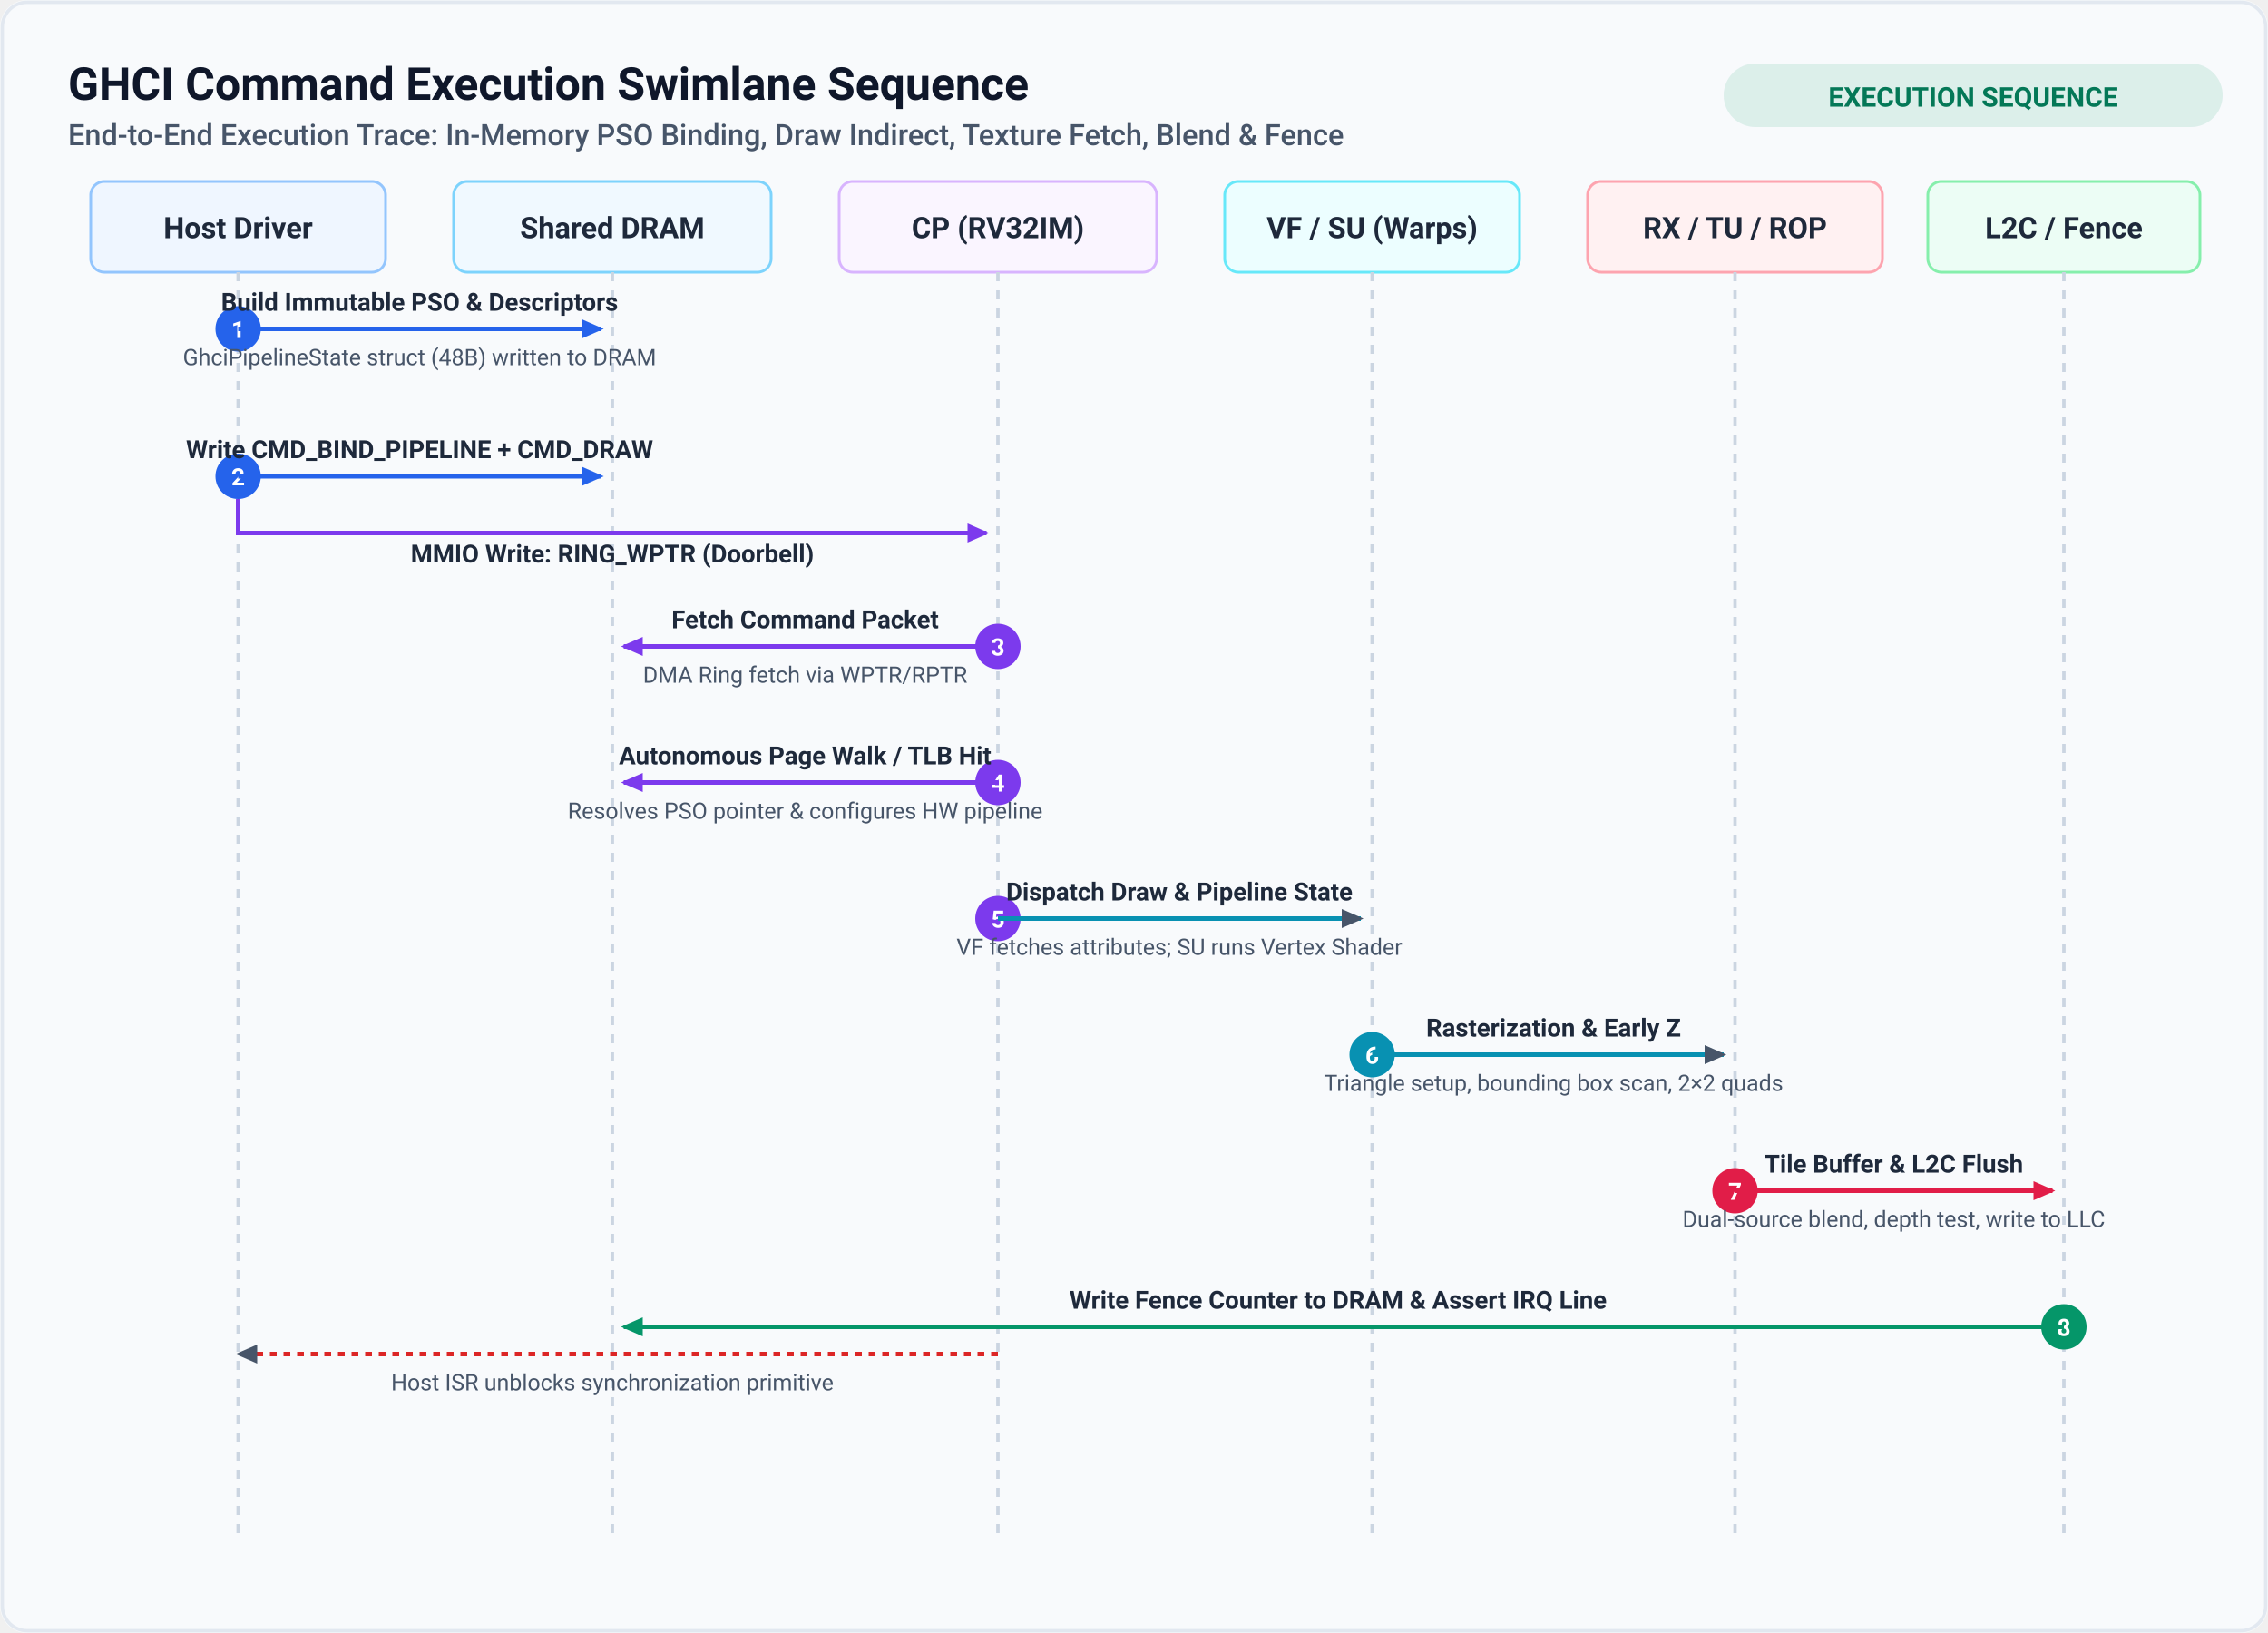
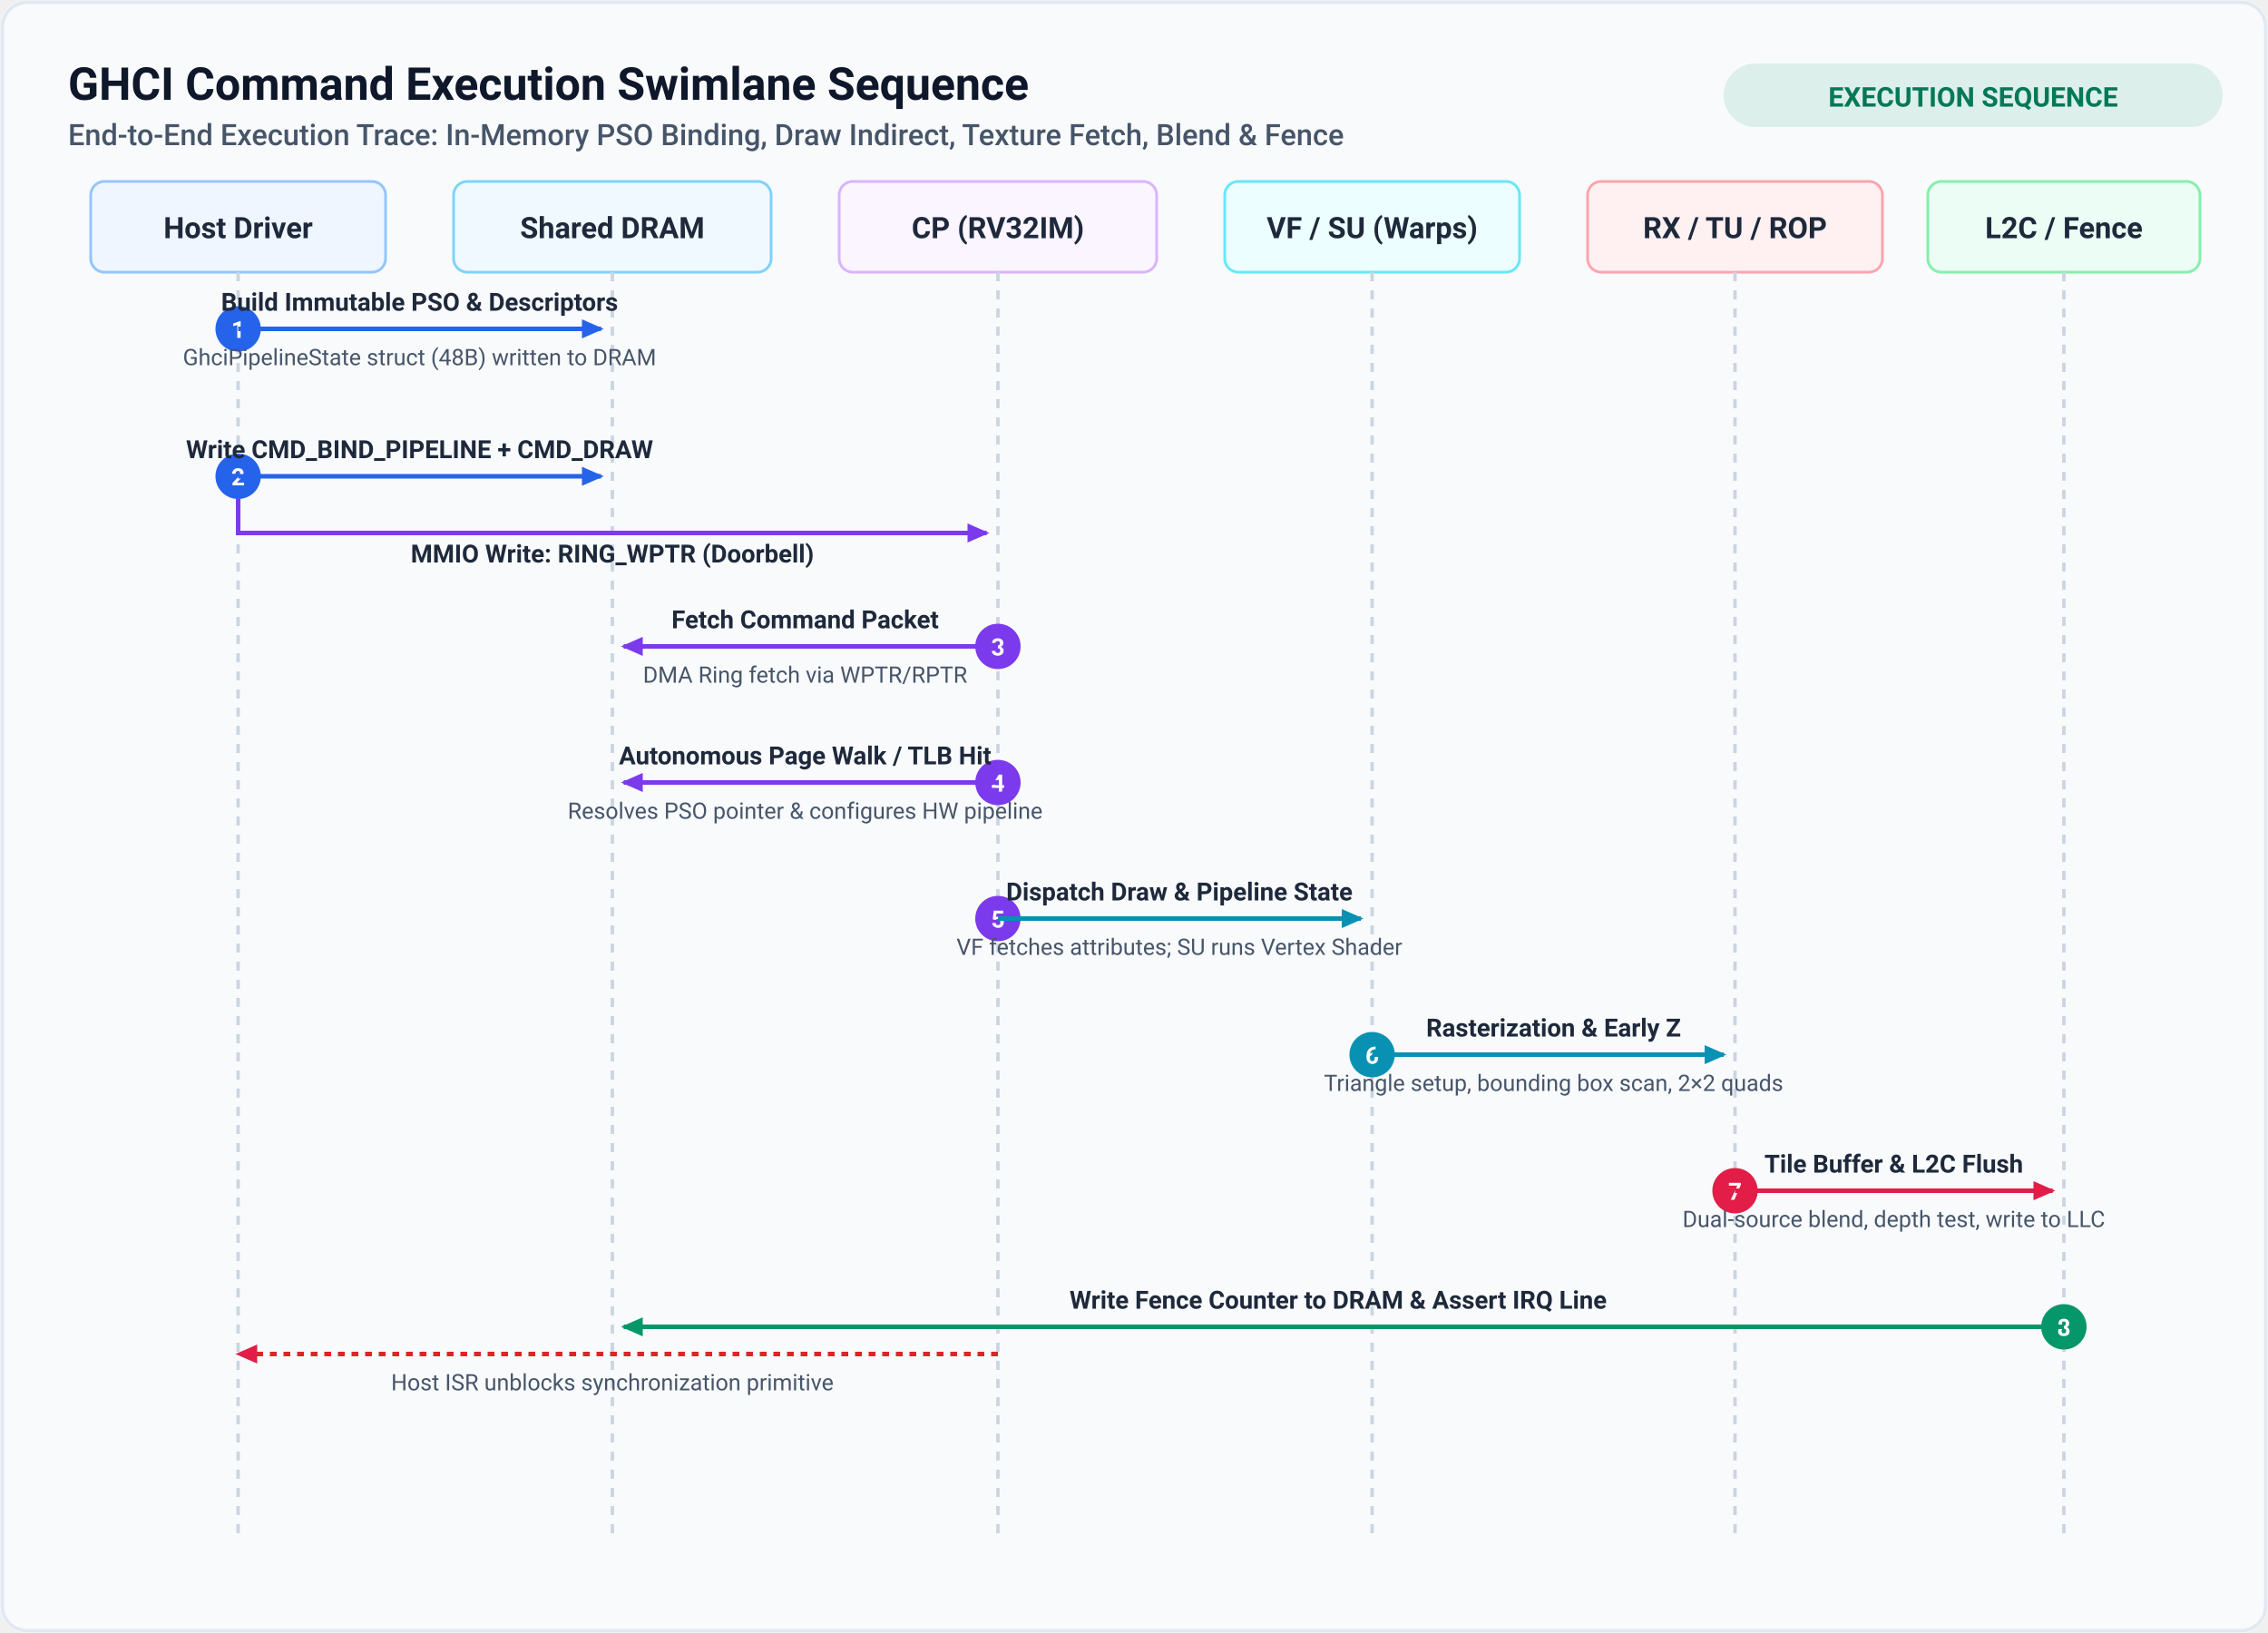
<svg xmlns="http://www.w3.org/2000/svg" viewBox="0 0 1000 720" width="1000" height="720">
  <style>
    /* Fonts &amp; Resets */
    text {
        font-family: -apple-system, BlinkMacSystemFont, "Segoe UI", Roboto, "Helvetica Neue", Arial, sans-serif;
    }
    .title {
        font-size: 20px;
        font-weight: 700;
        fill: #0f172a;
    }
    .subtitle {
        font-size: 13px;
        font-weight: 500;
        fill: #475569;
    }
    .badge-text {
        font-size: 11px;
        font-weight: 600;
        fill: #ffffff;
    }
    .card-title {
        font-size: 14px;
        font-weight: 700;
        fill: #1e293b;
    }
    .card-subtitle {
        font-size: 11px;
        font-weight: 600;
        fill: #64748b;
    }
    .card-body {
        font-size: 11px;
        font-weight: 400;
        fill: #334155;
    }
    .card-bullet {
        font-size: 11px;
        font-weight: 400;
        fill: #475569;
    }
    .card-sub {
        font-size: 10px;
        font-weight: 600;
        fill: #64748b;
    }
    .card-desc {
        font-size: 9.5px;
        font-weight: 400;
        fill: #475569;
    }
    .conn-label {
        font-size: 11px;
        font-weight: 600;
        fill: #334155;
    }
    .conn-sub {
        font-size: 9.5px;
        font-weight: 400;
        fill: #64748b;
    }
    .group-label {
        font-size: 12px;
        font-weight: 700;
        text-transform: uppercase;
        letter-spacing: 0.8px;
    }
    .seq-actor {
        font-size: 13px;
        font-weight: 700;
        fill: #1e293b;
    }
    .seq-step {
        font-size: 11px;
        font-weight: 600;
        fill: #1e293b;
    }
    .seq-desc {
        font-size: 10px;
        font-weight: 400;
        fill: #475569;
    }
    .seq-num {
        font-size: 10.5px;
        font-weight: 700;
        fill: #ffffff;
    }
    .flow-label {
        font-size: 9.5px;
        font-weight: 600;
        fill: #334155;
    }
    .sec-title {
        font-size: 12px;
        font-weight: 700;
        text-transform: uppercase;
        letter-spacing: 0.5px;
    }
</style>
  <defs>
    <filter id="shadow-sm" x="-4%" y="-4%" width="108%" height="108%" filterUnits="userSpaceOnUse">
      <feDropShadow dx="0" dy="1.5" stdDeviation="2" flood-color="#0f172a" flood-opacity="0.06" />
    </filter>
    <filter id="shadow-md" x="-6%" y="-6%" width="112%" height="112%" filterUnits="userSpaceOnUse">
      <feDropShadow dx="0" dy="3" stdDeviation="4" flood-color="#0f172a" flood-opacity="0.08" />
    </filter>
-     <marker id="arrow" viewBox="0 0 10 10" refX="7" refY="5" markerWidth="6" markerHeight="6" orient="auto-start-reverse">
+     <marker id="arrow" viewBox="0 0 10 10" refX="7" refY="5" markerWidth="6" markerHeight="6" orient="auto">
      <path d="M 0 1.5 L 8 5 L 0 8.5 z" fill="#475569" />
    </marker>
-     <marker id="arrow-blue" viewBox="0 0 10 10" refX="7" refY="5" markerWidth="6" markerHeight="6" orient="auto-start-reverse">
+     <marker id="arrow-blue" viewBox="0 0 10 10" refX="7" refY="5" markerWidth="6" markerHeight="6" orient="auto">
      <path d="M 0 1.5 L 8 5 L 0 8.5 z" fill="#2563eb" />
    </marker>
-     <marker id="arrow-purple" viewBox="0 0 10 10" refX="7" refY="5" markerWidth="6" markerHeight="6" orient="auto-start-reverse">
+     <marker id="arrow-purple" viewBox="0 0 10 10" refX="7" refY="5" markerWidth="6" markerHeight="6" orient="auto">
      <path d="M 0 1.5 L 8 5 L 0 8.5 z" fill="#7c3aed" />
    </marker>
-     <marker id="arrow-emerald" viewBox="0 0 10 10" refX="7" refY="5" markerWidth="6" markerHeight="6" orient="auto-start-reverse">
+     <marker id="arrow-emerald" viewBox="0 0 10 10" refX="7" refY="5" markerWidth="6" markerHeight="6" orient="auto">
      <path d="M 0 1.5 L 8 5 L 0 8.5 z" fill="#059669" />
    </marker>
-     <marker id="arrow-amber" viewBox="0 0 10 10" refX="7" refY="5" markerWidth="6" markerHeight="6" orient="auto-start-reverse">
+     <marker id="arrow-amber" viewBox="0 0 10 10" refX="7" refY="5" markerWidth="6" markerHeight="6" orient="auto">
      <path d="M 0 1.5 L 8 5 L 0 8.5 z" fill="#d97706" />
    </marker>
-     <marker id="arrow-rose" viewBox="0 0 10 10" refX="7" refY="5" markerWidth="6" markerHeight="6" orient="auto-start-reverse">
+     <marker id="arrow-rose" viewBox="0 0 10 10" refX="7" refY="5" markerWidth="6" markerHeight="6" orient="auto">
      <path d="M 0 1.5 L 8 5 L 0 8.5 z" fill="#e11d48" />
+     </marker>
+     <marker id="arrow-fuchsia" viewBox="0 0 10 10" refX="7" refY="5" markerWidth="6" markerHeight="6" orient="auto">
+       <path d="M 0 1.5 L 8 5 L 0 8.5 z" fill="#c026d3" />
+     </marker>
+     <marker id="arrow-cyan" viewBox="0 0 10 10" refX="7" refY="5" markerWidth="6" markerHeight="6" orient="auto">
+       <path d="M 0 1.5 L 8 5 L 0 8.5 z" fill="#0891b2" />
    </marker>
    <linearGradient id="header-grad" x1="0%" y1="0%" x2="100%" y2="0%">
      <stop offset="0%" stop-color="#3b82f6" />
      <stop offset="100%" stop-color="#8b5cf6" />
    </linearGradient>
  </defs>
  <rect width="1000" height="720" fill="#f8fafc" rx="12" />
  <rect x="1" y="1" width="998" height="718" fill="none" stroke="#e2e8f0" stroke-width="1.5" rx="11" />
  <g transform="translate(30, 24)">
    <text class="title" x="0" y="20">GHCI Command Execution Swimlane Sequence</text>
    <text class="subtitle" x="0" y="40">End-to-End Execution Trace: In-Memory PSO Binding, Draw Indirect, Texture Fetch, Blend &amp; Fence</text>
    <rect x="730" y="4" width="220" height="28" rx="14" fill="#059669" opacity="0.12" />
    <text x="840" y="23" text-anchor="middle" font-size="12" font-weight="700" fill="#047857">EXECUTION SEQUENCE</text>
  </g>
  <g transform="translate(40, 80)">
    <rect width="130" height="40" rx="6" fill="#eff6ff" stroke="#93c5fd" stroke-width="1.2" />
    <text class="seq-actor" x="65" y="25" text-anchor="middle">Host Driver</text>
    <line x1="65" y1="40" x2="65" y2="600" stroke="#cbd5e1" stroke-width="1.5" stroke-dasharray="4,4" />
  </g>
  <g transform="translate(200, 80)">
    <rect width="140" height="40" rx="6" fill="#f0f9ff" stroke="#7dd3fc" stroke-width="1.2" />
    <text class="seq-actor" x="70" y="25" text-anchor="middle">Shared DRAM</text>
    <line x1="70" y1="40" x2="70" y2="600" stroke="#cbd5e1" stroke-width="1.5" stroke-dasharray="4,4" />
  </g>
  <g transform="translate(370, 80)">
    <rect width="140" height="40" rx="6" fill="#faf5ff" stroke="#d8b4fe" stroke-width="1.2" />
    <text class="seq-actor" x="70" y="25" text-anchor="middle">CP (RV32IM)</text>
    <line x1="70" y1="40" x2="70" y2="600" stroke="#cbd5e1" stroke-width="1.5" stroke-dasharray="4,4" />
  </g>
  <g transform="translate(540, 80)">
    <rect width="130" height="40" rx="6" fill="#ecfeff" stroke="#67e8f9" stroke-width="1.2" />
    <text class="seq-actor" x="65" y="25" text-anchor="middle">VF / SU (Warps)</text>
    <line x1="65" y1="40" x2="65" y2="600" stroke="#cbd5e1" stroke-width="1.5" stroke-dasharray="4,4" />
  </g>
  <g transform="translate(700, 80)">
    <rect width="130" height="40" rx="6" fill="#fff1f2" stroke="#fda4af" stroke-width="1.2" />
    <text class="seq-actor" x="65" y="25" text-anchor="middle">RX / TU / ROP</text>
    <line x1="65" y1="40" x2="65" y2="600" stroke="#cbd5e1" stroke-width="1.5" stroke-dasharray="4,4" />
  </g>
  <g transform="translate(850, 80)">
    <rect width="120" height="40" rx="6" fill="#ecfdf5" stroke="#86efac" stroke-width="1.2" />
    <text class="seq-actor" x="60" y="25" text-anchor="middle">L2C / Fence</text>
    <line x1="60" y1="40" x2="60" y2="600" stroke="#cbd5e1" stroke-width="1.5" stroke-dasharray="4,4" />
  </g>
  <g transform="translate(0, 145)">
    <circle cx="105" cy="0" r="10" fill="#2563eb" />
    <text class="seq-num" x="105" y="4" text-anchor="middle">1</text>
    <line x1="105" y1="0" x2="265" y2="0" stroke="#2563eb" stroke-width="2" marker-end="url(#arrow-blue)" />
    <text class="seq-step" x="185" y="-8" text-anchor="middle">Build Immutable PSO &amp; Descriptors</text>
    <text class="seq-desc" x="185" y="16" text-anchor="middle">GhciPipelineState struct (48B) written to DRAM</text>
  </g>
  <g transform="translate(0, 210)">
    <circle cx="105" cy="0" r="10" fill="#2563eb" />
    <text class="seq-num" x="105" y="4" text-anchor="middle">2</text>
    <line x1="105" y1="0" x2="265" y2="0" stroke="#2563eb" stroke-width="2" marker-end="url(#arrow-blue)" />
    <text class="seq-step" x="185" y="-8" text-anchor="middle">Write CMD_BIND_PIPELINE + CMD_DRAW</text>
    <path fill="none" d="M 105 10 L 105 25 L 435 25" stroke="#7c3aed" stroke-width="2" marker-end="url(#arrow-purple)" />
    <text class="seq-step" x="270" y="38" text-anchor="middle" fill="#7c3aed">MMIO Write: RING_WPTR (Doorbell)</text>
  </g>
  <g transform="translate(0, 285)">
    <circle cx="440" cy="0" r="10" fill="#7c3aed" />
    <text class="seq-num" x="440" y="4" text-anchor="middle">3</text>
    <line x1="440" y1="0" x2="275" y2="0" stroke="#7c3aed" stroke-width="2" marker-end="url(#arrow-purple)" />
    <text class="seq-step" x="355" y="-8" text-anchor="middle">Fetch Command Packet</text>
    <text class="seq-desc" x="355" y="16" text-anchor="middle">DMA Ring fetch via WPTR/RPTR</text>
  </g>
  <g transform="translate(0, 345)">
    <circle cx="440" cy="0" r="10" fill="#7c3aed" />
    <text class="seq-num" x="440" y="4" text-anchor="middle">4</text>
    <line x1="440" y1="0" x2="275" y2="0" stroke="#7c3aed" stroke-width="2" marker-end="url(#arrow-purple)" />
    <text class="seq-step" x="355" y="-8" text-anchor="middle">Autonomous Page Walk / TLB Hit</text>
    <text class="seq-desc" x="355" y="16" text-anchor="middle">Resolves PSO pointer &amp; configures HW pipeline</text>
  </g>
  <g transform="translate(0, 405)">
    <circle cx="440" cy="0" r="10" fill="#7c3aed" />
    <text class="seq-num" x="440" y="4" text-anchor="middle">5</text>
-     <line x1="440" y1="0" x2="600" y2="0" stroke="#0891b2" stroke-width="2" marker-end="url(#arrow)" />
+     <line x1="440" y1="0" x2="600" y2="0" stroke="#0891b2" stroke-width="2" marker-end="url(#arrow-cyan)" />
    <text class="seq-step" x="520" y="-8" text-anchor="middle">Dispatch Draw &amp; Pipeline State</text>
    <text class="seq-desc" x="520" y="16" text-anchor="middle">VF fetches attributes; SU runs Vertex Shader</text>
  </g>
  <g transform="translate(0, 465)">
    <circle cx="605" cy="0" r="10" fill="#0891b2" />
    <text class="seq-num" x="605" y="4" text-anchor="middle">6</text>
-     <line x1="605" y1="0" x2="760" y2="0" stroke="#0891b2" stroke-width="2" marker-end="url(#arrow)" />
+     <line x1="605" y1="0" x2="760" y2="0" stroke="#0891b2" stroke-width="2" marker-end="url(#arrow-cyan)" />
    <text class="seq-step" x="685" y="-8" text-anchor="middle">Rasterization &amp; Early Z</text>
    <text class="seq-desc" x="685" y="16" text-anchor="middle">Triangle setup, bounding box scan, 2×2 quads</text>
  </g>
  <g transform="translate(0, 525)">
    <circle cx="765" cy="0" r="10" fill="#e11d48" />
    <text class="seq-num" x="765" y="4" text-anchor="middle">7</text>
    <line x1="765" y1="0" x2="905" y2="0" stroke="#e11d48" stroke-width="2" marker-end="url(#arrow-rose)" />
    <text class="seq-step" x="835" y="-8" text-anchor="middle">Tile Buffer &amp; L2C Flush</text>
    <text class="seq-desc" x="835" y="16" text-anchor="middle">Dual-source blend, depth test, write to LLC</text>
  </g>
  <g transform="translate(0, 585)">
    <circle cx="910" cy="0" r="10" fill="#059669" />
    <text class="seq-num" x="910" y="4" text-anchor="middle">8</text>
    <line x1="910" y1="0" x2="275" y2="0" stroke="#059669" stroke-width="2" marker-end="url(#arrow-emerald)" />
    <text class="seq-step" x="590" y="-8" text-anchor="middle" fill="#047857">Write Fence Counter to DRAM &amp; Assert IRQ Line</text>
-     <path fill="none" d="M 440 12 L 105 12" stroke="#dc2626" stroke-width="2" stroke-dasharray="3,3" marker-end="url(#arrow)" />
+     <path fill="none" d="M 440 12 L 105 12" stroke="#dc2626" stroke-width="2" stroke-dasharray="3,3" marker-end="url(#arrow-rose)" />
    <text class="seq-desc" x="270" y="28" text-anchor="middle" fill="#dc2626">Host ISR unblocks synchronization primitive</text>
  </g>
</svg>
